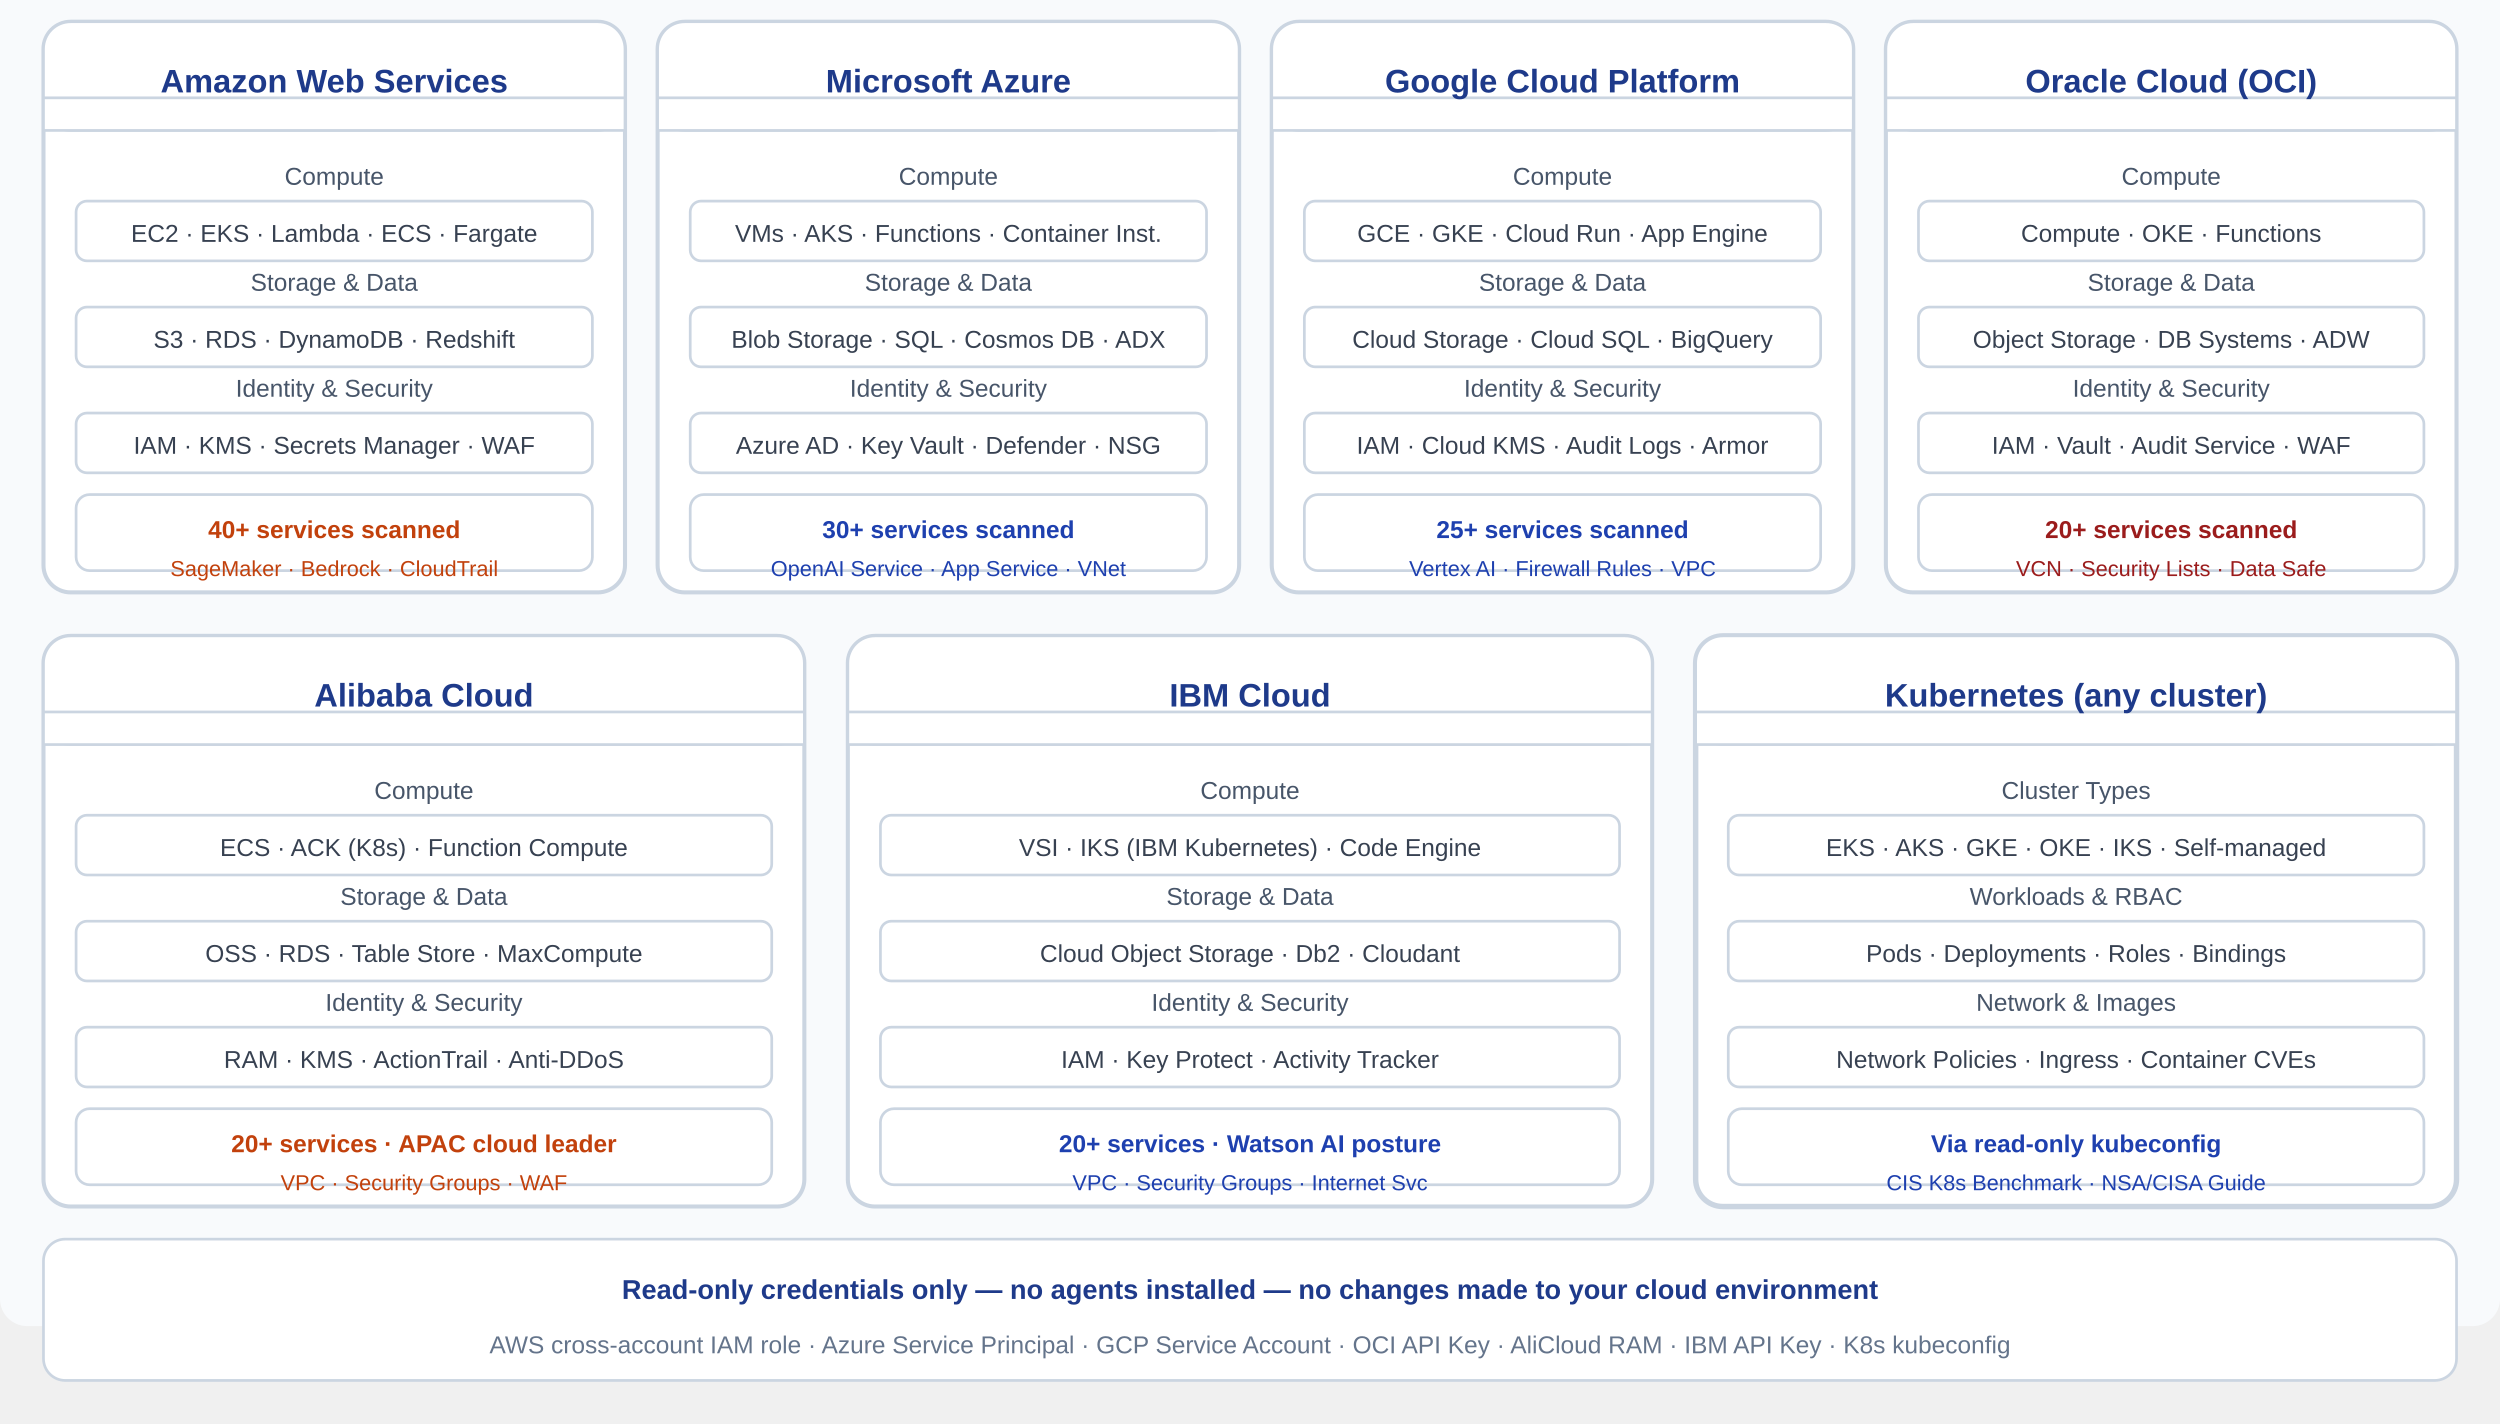
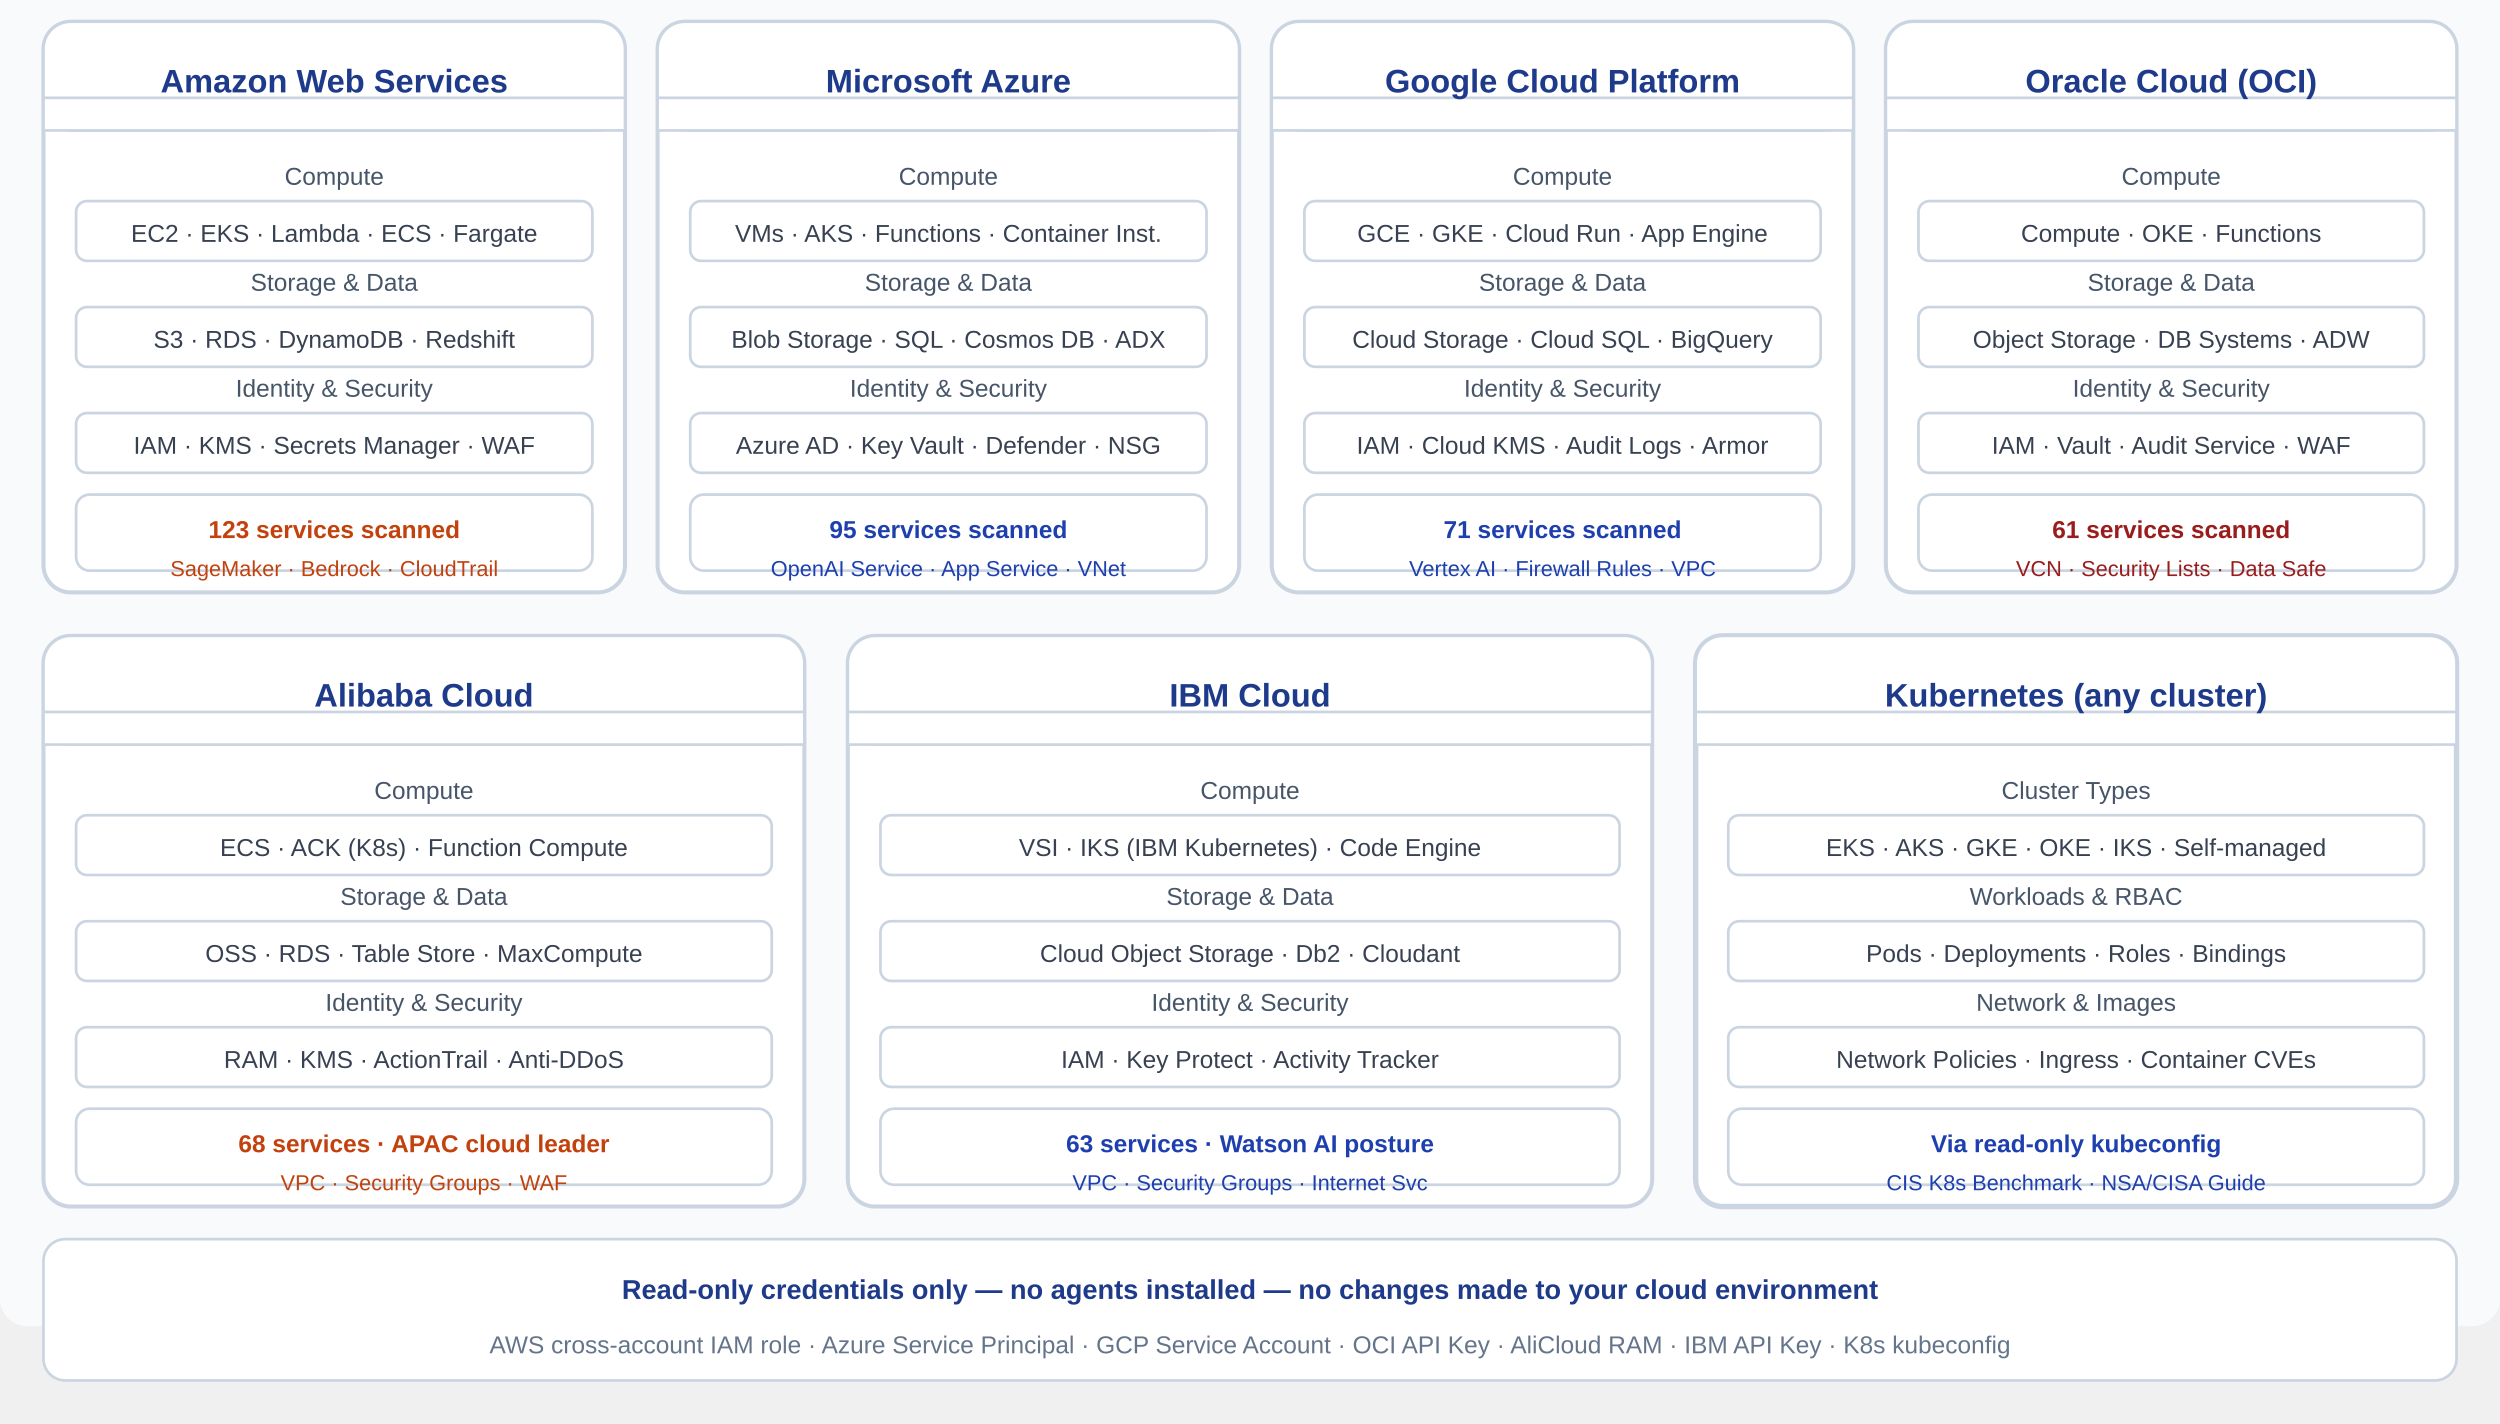
<svg xmlns="http://www.w3.org/2000/svg" viewBox="0 36 920 524" width="920" height="524" font-family="Arial, sans-serif">
  <rect width="920" height="524" fill="#F8FAFC" rx="10" />
  <text x="460" y="26" text-anchor="middle" font-size="9" font-weight="700" fill="#1E40AF" letter-spacing="1.2">MULTI-CLOUD COVERAGE — 7 PROVIDERS · READ-ONLY · AGENTLESS</text>
  <line x1="16" y1="34" x2="904" y2="34" stroke="#CBD5E1" stroke-width="1" />
  <rect x="16" y="44" width="214" height="210" fill="#FFFFFF" stroke="#CBD5E1" stroke-width="1.5" rx="10" />
  <rect x="16" y="44" width="214" height="40" fill="#FFFFFF" rx="10" stroke="#CBD5E1" stroke-width="1" />
  <rect x="16" y="72" width="214" height="12" fill="#FFFFFF" stroke="#CBD5E1" stroke-width="1" />
  <text x="123" y="70" text-anchor="middle" font-size="12" font-weight="700" fill="#1E3A8A">Amazon Web Services</text>
  <text x="123" y="104" text-anchor="middle" font-size="9" fill="#475569">Compute</text>
  <rect x="28" y="110" width="190" height="22" fill="#FFFFFF" stroke="#CBD5E1" stroke-width="1" rx="4" />
  <text x="123" y="125" text-anchor="middle" font-size="9" fill="#374151">EC2 · EKS · Lambda · ECS · Fargate</text>
  <text x="123" y="143" text-anchor="middle" font-size="9" fill="#475569">Storage &amp; Data</text>
  <rect x="28" y="149" width="190" height="22" fill="#FFFFFF" stroke="#CBD5E1" stroke-width="1" rx="4" />
  <text x="123" y="164" text-anchor="middle" font-size="9" fill="#374151">S3 · RDS · DynamoDB · Redshift</text>
  <text x="123" y="182" text-anchor="middle" font-size="9" fill="#475569">Identity &amp; Security</text>
  <rect x="28" y="188" width="190" height="22" fill="#FFFFFF" stroke="#CBD5E1" stroke-width="1" rx="4" />
  <text x="123" y="203" text-anchor="middle" font-size="9" fill="#374151">IAM · KMS · Secrets Manager · WAF</text>
  <rect x="28" y="218" width="190" height="28" fill="#FFFFFF" stroke="#CBD5E1" stroke-width="1" rx="5" />
-   <text x="123" y="234" text-anchor="middle" font-size="9" font-weight="700" fill="#C2410C">40+ services scanned</text>
+   <text x="123" y="234" text-anchor="middle" font-size="9" font-weight="700" fill="#C2410C">123 services scanned</text>
  <text x="123" y="248" text-anchor="middle" font-size="8" fill="#C2410C">SageMaker · Bedrock · CloudTrail</text>
  <rect x="242" y="44" width="214" height="210" fill="#FFFFFF" stroke="#CBD5E1" stroke-width="1.5" rx="10" />
  <rect x="242" y="44" width="214" height="40" fill="#FFFFFF" rx="10" stroke="#CBD5E1" stroke-width="1" />
  <rect x="242" y="72" width="214" height="12" fill="#FFFFFF" stroke="#CBD5E1" stroke-width="1" />
  <text x="349" y="70" text-anchor="middle" font-size="12" font-weight="700" fill="#1E3A8A">Microsoft Azure</text>
  <text x="349" y="104" text-anchor="middle" font-size="9" fill="#475569">Compute</text>
  <rect x="254" y="110" width="190" height="22" fill="#FFFFFF" stroke="#CBD5E1" stroke-width="1" rx="4" />
  <text x="349" y="125" text-anchor="middle" font-size="9" fill="#374151">VMs · AKS · Functions · Container Inst.</text>
  <text x="349" y="143" text-anchor="middle" font-size="9" fill="#475569">Storage &amp; Data</text>
  <rect x="254" y="149" width="190" height="22" fill="#FFFFFF" stroke="#CBD5E1" stroke-width="1" rx="4" />
  <text x="349" y="164" text-anchor="middle" font-size="9" fill="#374151">Blob Storage · SQL · Cosmos DB · ADX</text>
  <text x="349" y="182" text-anchor="middle" font-size="9" fill="#475569">Identity &amp; Security</text>
  <rect x="254" y="188" width="190" height="22" fill="#FFFFFF" stroke="#CBD5E1" stroke-width="1" rx="4" />
  <text x="349" y="203" text-anchor="middle" font-size="9" fill="#374151">Azure AD · Key Vault · Defender · NSG</text>
  <rect x="254" y="218" width="190" height="28" fill="#FFFFFF" stroke="#CBD5E1" stroke-width="1" rx="5" />
-   <text x="349" y="234" text-anchor="middle" font-size="9" font-weight="700" fill="#1E40AF">30+ services scanned</text>
+   <text x="349" y="234" text-anchor="middle" font-size="9" font-weight="700" fill="#1E40AF">95 services scanned</text>
  <text x="349" y="248" text-anchor="middle" font-size="8" fill="#1E40AF">OpenAI Service · App Service · VNet</text>
  <rect x="468" y="44" width="214" height="210" fill="#FFFFFF" stroke="#CBD5E1" stroke-width="1.5" rx="10" />
  <rect x="468" y="44" width="214" height="40" fill="#FFFFFF" rx="10" stroke="#CBD5E1" stroke-width="1" />
  <rect x="468" y="72" width="214" height="12" fill="#FFFFFF" stroke="#CBD5E1" stroke-width="1" />
  <text x="575" y="70" text-anchor="middle" font-size="12" font-weight="700" fill="#1E3A8A">Google Cloud Platform</text>
  <text x="575" y="104" text-anchor="middle" font-size="9" fill="#475569">Compute</text>
  <rect x="480" y="110" width="190" height="22" fill="#FFFFFF" stroke="#CBD5E1" stroke-width="1" rx="4" />
  <text x="575" y="125" text-anchor="middle" font-size="9" fill="#374151">GCE · GKE · Cloud Run · App Engine</text>
  <text x="575" y="143" text-anchor="middle" font-size="9" fill="#475569">Storage &amp; Data</text>
  <rect x="480" y="149" width="190" height="22" fill="#FFFFFF" stroke="#CBD5E1" stroke-width="1" rx="4" />
  <text x="575" y="164" text-anchor="middle" font-size="9" fill="#374151">Cloud Storage · Cloud SQL · BigQuery</text>
  <text x="575" y="182" text-anchor="middle" font-size="9" fill="#475569">Identity &amp; Security</text>
  <rect x="480" y="188" width="190" height="22" fill="#FFFFFF" stroke="#CBD5E1" stroke-width="1" rx="4" />
  <text x="575" y="203" text-anchor="middle" font-size="9" fill="#374151">IAM · Cloud KMS · Audit Logs · Armor</text>
  <rect x="480" y="218" width="190" height="28" fill="#FFFFFF" stroke="#CBD5E1" stroke-width="1" rx="5" />
-   <text x="575" y="234" text-anchor="middle" font-size="9" font-weight="700" fill="#1E40AF">25+ services scanned</text>
+   <text x="575" y="234" text-anchor="middle" font-size="9" font-weight="700" fill="#1E40AF">71 services scanned</text>
  <text x="575" y="248" text-anchor="middle" font-size="8" fill="#1E40AF">Vertex AI · Firewall Rules · VPC</text>
  <rect x="694" y="44" width="210" height="210" fill="#FFFFFF" stroke="#CBD5E1" stroke-width="1.5" rx="10" />
  <rect x="694" y="44" width="210" height="40" fill="#FFFFFF" rx="10" stroke="#CBD5E1" stroke-width="1" />
  <rect x="694" y="72" width="210" height="12" fill="#FFFFFF" stroke="#CBD5E1" stroke-width="1" />
  <text x="799" y="70" text-anchor="middle" font-size="12" font-weight="700" fill="#1E3A8A">Oracle Cloud (OCI)</text>
  <text x="799" y="104" text-anchor="middle" font-size="9" fill="#475569">Compute</text>
  <rect x="706" y="110" width="186" height="22" fill="#FFFFFF" stroke="#CBD5E1" stroke-width="1" rx="4" />
  <text x="799" y="125" text-anchor="middle" font-size="9" fill="#374151">Compute · OKE · Functions</text>
  <text x="799" y="143" text-anchor="middle" font-size="9" fill="#475569">Storage &amp; Data</text>
  <rect x="706" y="149" width="186" height="22" fill="#FFFFFF" stroke="#CBD5E1" stroke-width="1" rx="4" />
  <text x="799" y="164" text-anchor="middle" font-size="9" fill="#374151">Object Storage · DB Systems · ADW</text>
  <text x="799" y="182" text-anchor="middle" font-size="9" fill="#475569">Identity &amp; Security</text>
  <rect x="706" y="188" width="186" height="22" fill="#FFFFFF" stroke="#CBD5E1" stroke-width="1" rx="4" />
  <text x="799" y="203" text-anchor="middle" font-size="9" fill="#374151">IAM · Vault · Audit Service · WAF</text>
  <rect x="706" y="218" width="186" height="28" fill="#FFFFFF" stroke="#CBD5E1" stroke-width="1" rx="5" />
-   <text x="799" y="234" text-anchor="middle" font-size="9" font-weight="700" fill="#9B1C1C">20+ services scanned</text>
+   <text x="799" y="234" text-anchor="middle" font-size="9" font-weight="700" fill="#9B1C1C">61 services scanned</text>
  <text x="799" y="248" text-anchor="middle" font-size="8" fill="#9B1C1C">VCN · Security Lists · Data Safe</text>
  <rect x="16" y="270" width="280" height="210" fill="#FFFFFF" stroke="#CBD5E1" stroke-width="1.5" rx="10" />
  <rect x="16" y="270" width="280" height="40" fill="#FFFFFF" rx="10" stroke="#CBD5E1" stroke-width="1" />
  <rect x="16" y="298" width="280" height="12" fill="#FFFFFF" stroke="#CBD5E1" stroke-width="1" />
  <text x="156" y="296" text-anchor="middle" font-size="12" font-weight="700" fill="#1E3A8A">Alibaba Cloud</text>
  <text x="156" y="330" text-anchor="middle" font-size="9" fill="#475569">Compute</text>
  <rect x="28" y="336" width="256" height="22" fill="#FFFFFF" stroke="#CBD5E1" stroke-width="1" rx="4" />
  <text x="156" y="351" text-anchor="middle" font-size="9" fill="#374151">ECS · ACK (K8s) · Function Compute</text>
  <text x="156" y="369" text-anchor="middle" font-size="9" fill="#475569">Storage &amp; Data</text>
  <rect x="28" y="375" width="256" height="22" fill="#FFFFFF" stroke="#CBD5E1" stroke-width="1" rx="4" />
  <text x="156" y="390" text-anchor="middle" font-size="9" fill="#374151">OSS · RDS · Table Store · MaxCompute</text>
  <text x="156" y="408" text-anchor="middle" font-size="9" fill="#475569">Identity &amp; Security</text>
  <rect x="28" y="414" width="256" height="22" fill="#FFFFFF" stroke="#CBD5E1" stroke-width="1" rx="4" />
  <text x="156" y="429" text-anchor="middle" font-size="9" fill="#374151">RAM · KMS · ActionTrail · Anti-DDoS</text>
  <rect x="28" y="444" width="256" height="28" fill="#FFFFFF" stroke="#CBD5E1" stroke-width="1" rx="5" />
-   <text x="156" y="460" text-anchor="middle" font-size="9" font-weight="700" fill="#C2410C">20+ services · APAC cloud leader</text>
+   <text x="156" y="460" text-anchor="middle" font-size="9" font-weight="700" fill="#C2410C">68 services · APAC cloud leader</text>
  <text x="156" y="474" text-anchor="middle" font-size="8" fill="#C2410C">VPC · Security Groups · WAF</text>
  <rect x="312" y="270" width="296" height="210" fill="#FFFFFF" stroke="#CBD5E1" stroke-width="1.5" rx="10" />
  <rect x="312" y="270" width="296" height="40" fill="#FFFFFF" rx="10" stroke="#CBD5E1" stroke-width="1" />
  <rect x="312" y="298" width="296" height="12" fill="#FFFFFF" stroke="#CBD5E1" stroke-width="1" />
  <text x="460" y="296" text-anchor="middle" font-size="12" font-weight="700" fill="#1E3A8A">IBM Cloud</text>
  <text x="460" y="330" text-anchor="middle" font-size="9" fill="#475569">Compute</text>
  <rect x="324" y="336" width="272" height="22" fill="#FFFFFF" stroke="#CBD5E1" stroke-width="1" rx="4" />
  <text x="460" y="351" text-anchor="middle" font-size="9" fill="#374151">VSI · IKS (IBM Kubernetes) · Code Engine</text>
  <text x="460" y="369" text-anchor="middle" font-size="9" fill="#475569">Storage &amp; Data</text>
  <rect x="324" y="375" width="272" height="22" fill="#FFFFFF" stroke="#CBD5E1" stroke-width="1" rx="4" />
  <text x="460" y="390" text-anchor="middle" font-size="9" fill="#374151">Cloud Object Storage · Db2 · Cloudant</text>
  <text x="460" y="408" text-anchor="middle" font-size="9" fill="#475569">Identity &amp; Security</text>
  <rect x="324" y="414" width="272" height="22" fill="#FFFFFF" stroke="#CBD5E1" stroke-width="1" rx="4" />
  <text x="460" y="429" text-anchor="middle" font-size="9" fill="#374151">IAM · Key Protect · Activity Tracker</text>
  <rect x="324" y="444" width="272" height="28" fill="#FFFFFF" stroke="#CBD5E1" stroke-width="1" rx="5" />
-   <text x="460" y="460" text-anchor="middle" font-size="9" font-weight="700" fill="#1E40AF">20+ services · Watson AI posture</text>
+   <text x="460" y="460" text-anchor="middle" font-size="9" font-weight="700" fill="#1E40AF">63 services · Watson AI posture</text>
  <text x="460" y="474" text-anchor="middle" font-size="8" fill="#1E40AF">VPC · Security Groups · Internet Svc</text>
  <rect x="624" y="270" width="280" height="210" fill="#FFFFFF" stroke="#CBD5E1" stroke-width="2" rx="10" />
  <rect x="624" y="270" width="280" height="40" fill="#FFFFFF" rx="10" stroke="#CBD5E1" stroke-width="1" />
  <rect x="624" y="298" width="280" height="12" fill="#FFFFFF" stroke="#CBD5E1" stroke-width="1" />
  <text x="764" y="296" text-anchor="middle" font-size="12" font-weight="700" fill="#1E3A8A">Kubernetes (any cluster)</text>
  <text x="764" y="330" text-anchor="middle" font-size="9" fill="#475569">Cluster Types</text>
  <rect x="636" y="336" width="256" height="22" fill="#FFFFFF" stroke="#CBD5E1" stroke-width="1" rx="4" />
  <text x="764" y="351" text-anchor="middle" font-size="9" fill="#374151">EKS · AKS · GKE · OKE · IKS · Self-managed</text>
  <text x="764" y="369" text-anchor="middle" font-size="9" fill="#475569">Workloads &amp; RBAC</text>
  <rect x="636" y="375" width="256" height="22" fill="#FFFFFF" stroke="#CBD5E1" stroke-width="1" rx="4" />
  <text x="764" y="390" text-anchor="middle" font-size="9" fill="#374151">Pods · Deployments · Roles · Bindings</text>
  <text x="764" y="408" text-anchor="middle" font-size="9" fill="#475569">Network &amp; Images</text>
  <rect x="636" y="414" width="256" height="22" fill="#FFFFFF" stroke="#CBD5E1" stroke-width="1" rx="4" />
  <text x="764" y="429" text-anchor="middle" font-size="9" fill="#374151">Network Policies · Ingress · Container CVEs</text>
  <rect x="636" y="444" width="256" height="28" fill="#FFFFFF" stroke="#CBD5E1" stroke-width="1" rx="5" />
  <text x="764" y="460" text-anchor="middle" font-size="9" font-weight="700" fill="#1E40AF">Via read-only kubeconfig</text>
  <text x="764" y="474" text-anchor="middle" font-size="8" fill="#1E40AF">CIS K8s Benchmark · NSA/CISA Guide</text>
  <rect x="16" y="492" width="888" height="52" fill="#FFFFFF" rx="8" stroke="#CBD5E1" stroke-width="1" />
  <text x="460" y="514" text-anchor="middle" font-size="10" font-weight="700" fill="#1E3A8A">Read-only credentials only — no agents installed — no changes made to your cloud environment</text>
  <text x="460" y="534" text-anchor="middle" font-size="9" fill="#64748B">AWS cross-account IAM role · Azure Service Principal · GCP Service Account · OCI API Key · AliCloud RAM · IBM API Key · K8s kubeconfig</text>
</svg>
